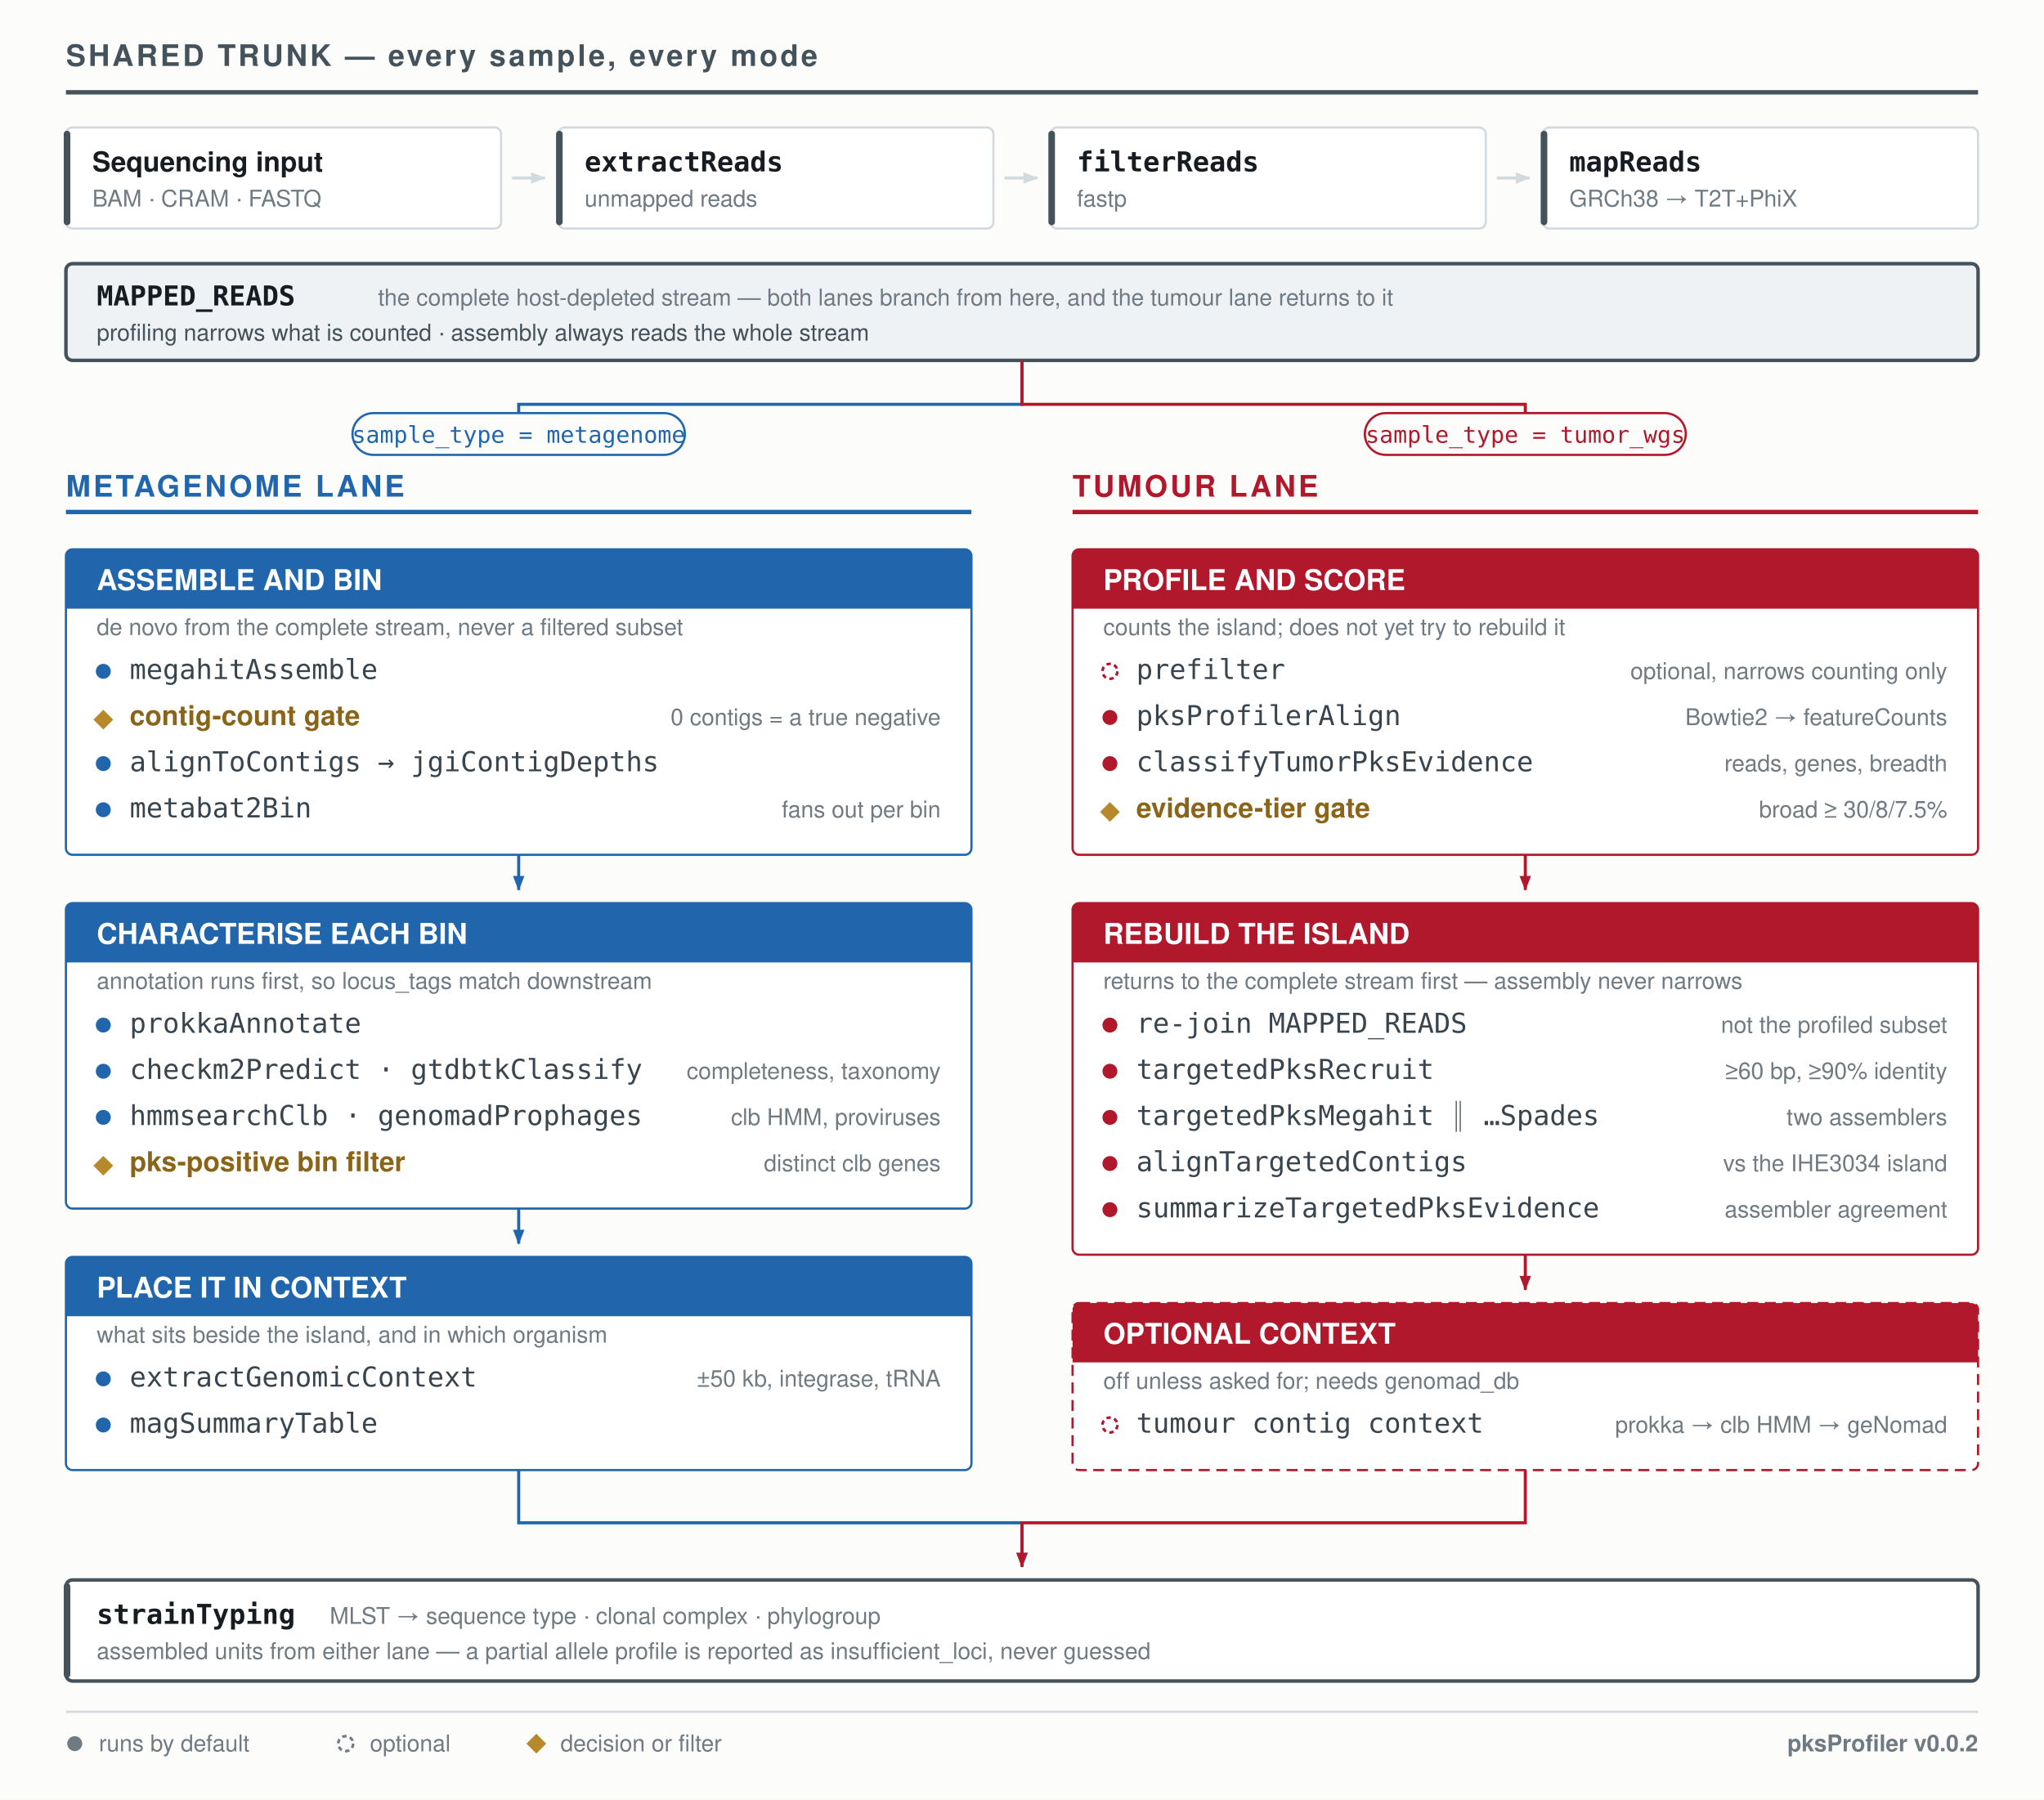
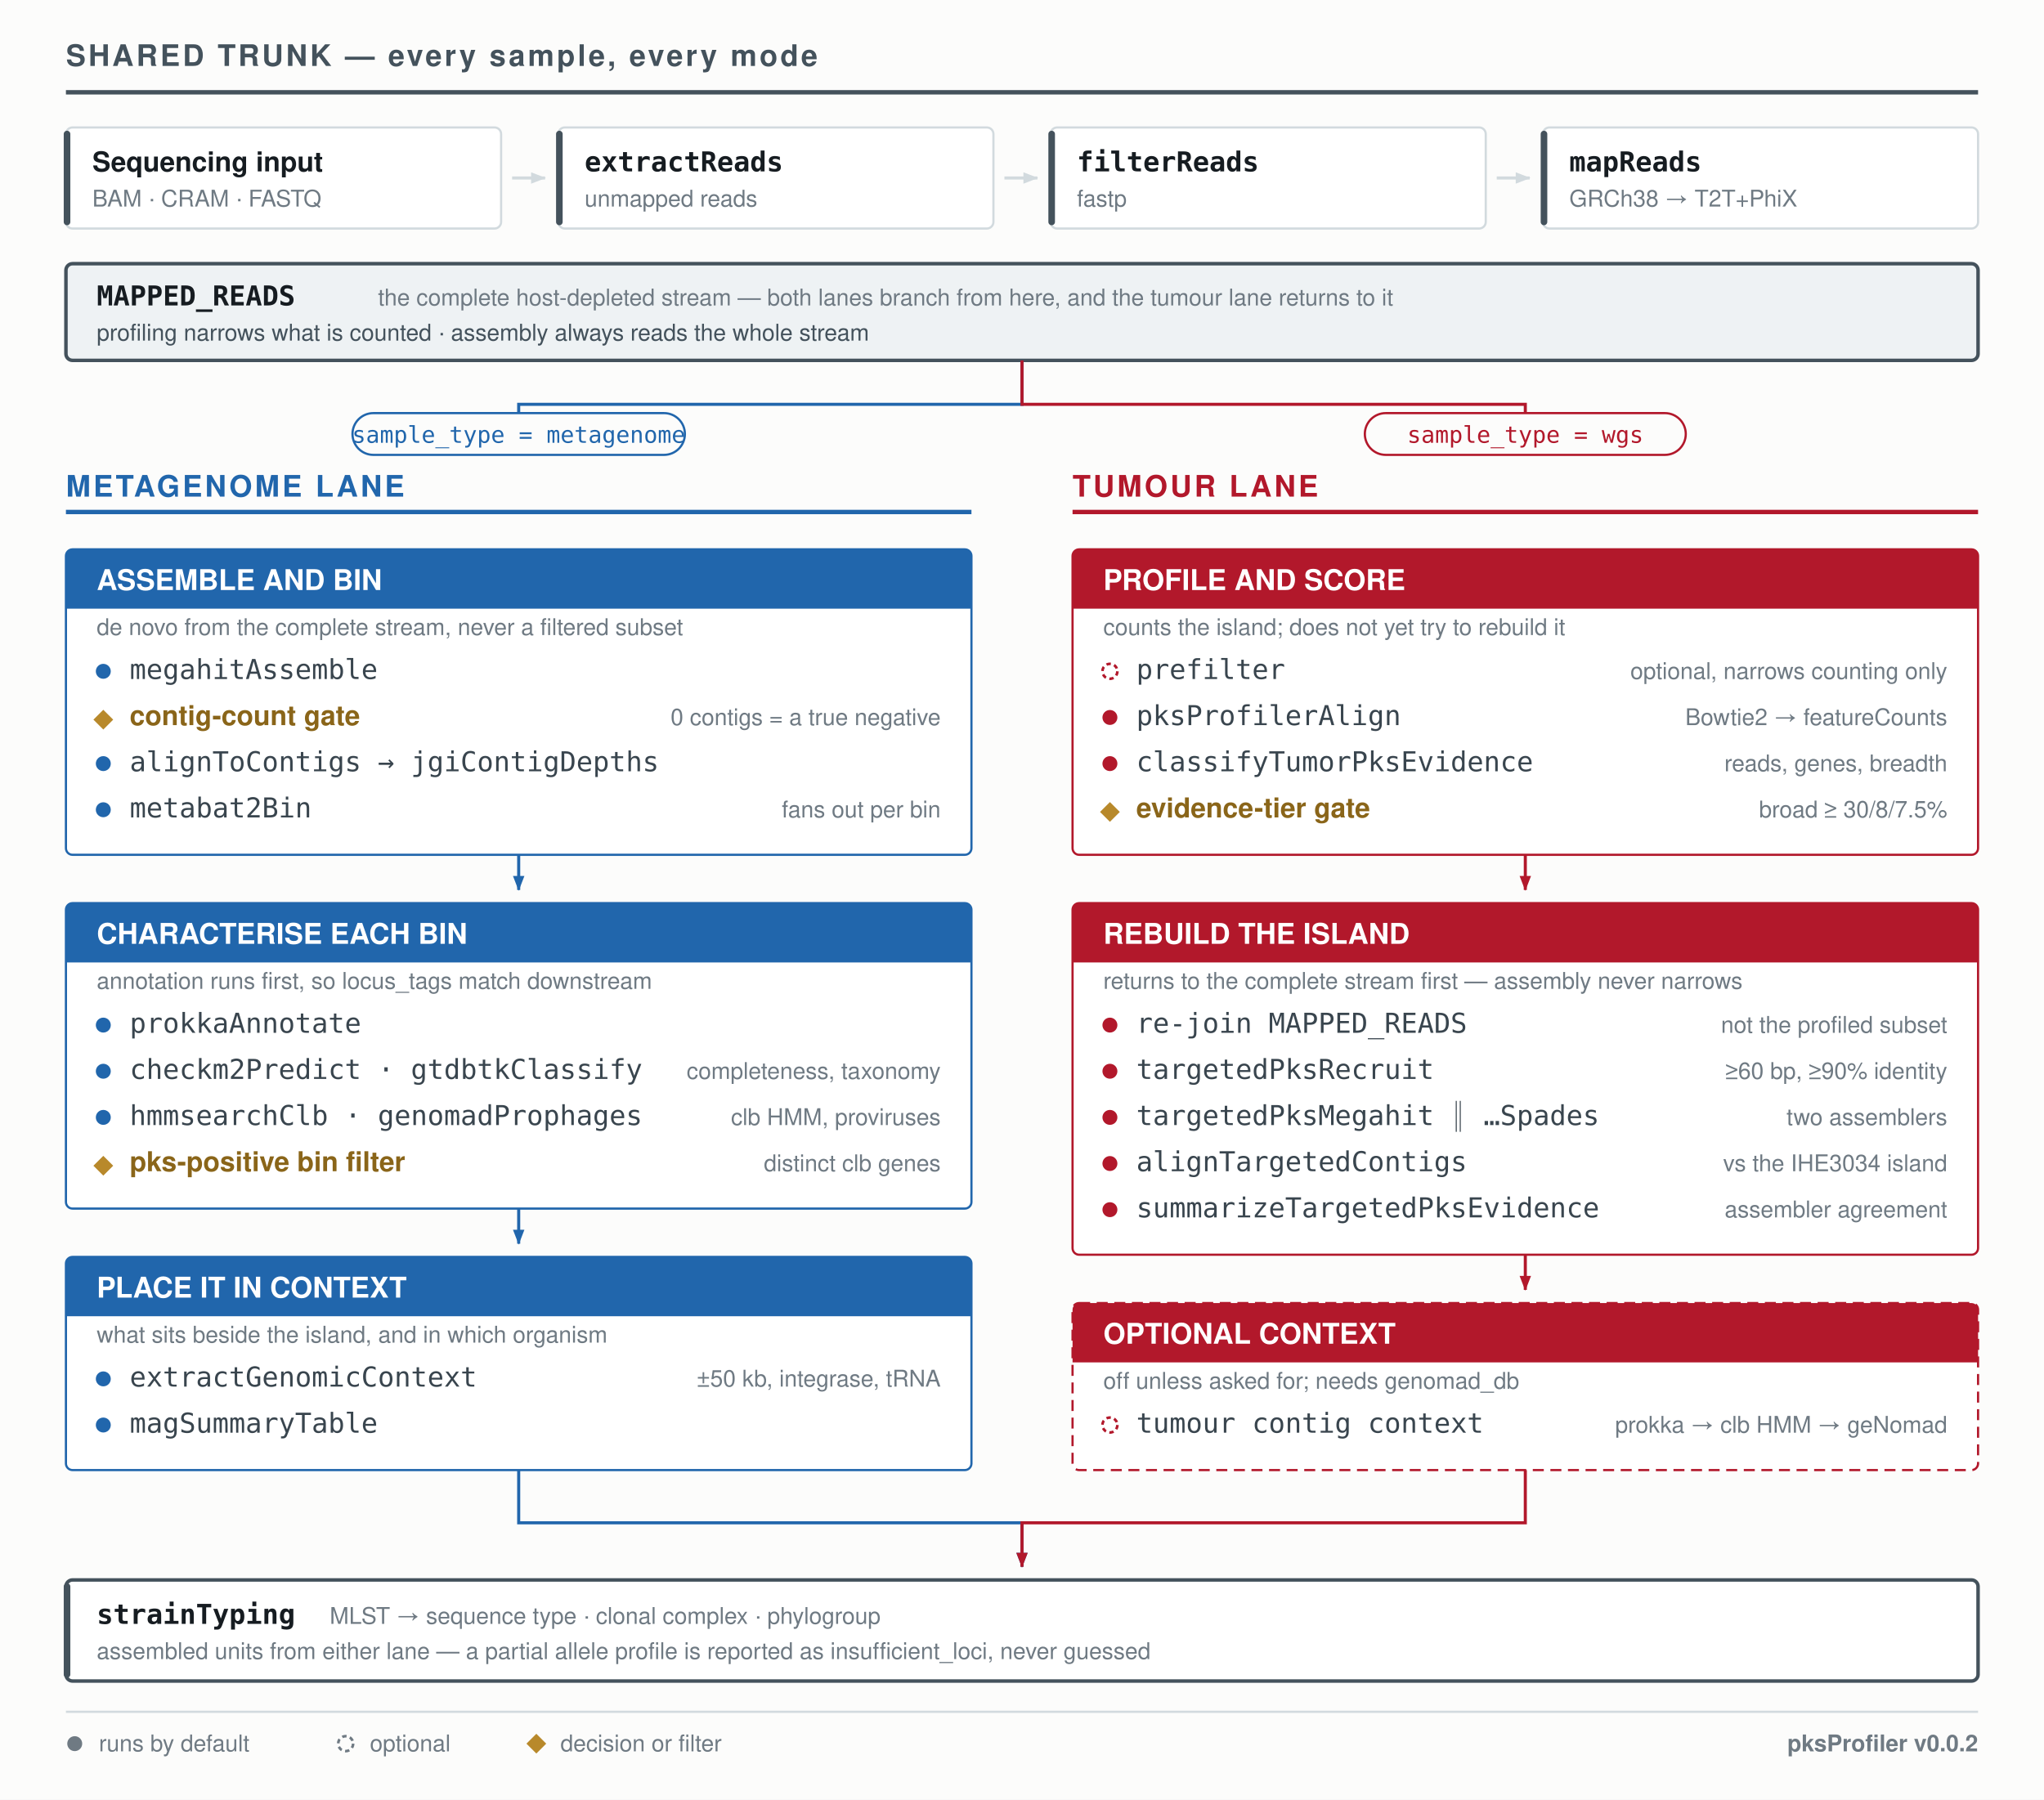
<svg xmlns="http://www.w3.org/2000/svg" width="930" height="819" viewBox="0 0 930 819" role="img" aria-label="pksProfiler workflow: a shared trunk of read extraction, quality filtering and human-read removal produces MAPPED_READS, the complete host-depleted stream, which branches into a metagenome lane that assembles and bins the community and a tumour lane that scores read evidence and then returns to the complete stream to reassemble the island; assembled output from either lane is strain typed">
  <defs>
    <marker id="tip" viewBox="0 0 8 8" refX="6.6" refY="4" markerWidth="5.5" markerHeight="5.5" orient="auto-start-reverse">
      <path d="M0 1.3 L7 4 L0 6.7 z" fill="context-stroke" stroke="none" />
    </marker>
  </defs>
  <rect width="930" height="819" fill="#fcfcfb" />
  <text x="30.0" y="30.0" font-family="Helvetica Neue, Helvetica, Arial, sans-serif" font-size="13.5" font-weight="700" fill="#44525c" text-anchor="start" letter-spacing="1.2">SHARED TRUNK — every sample, every mode</text>
  <path d="M30 42 H900" stroke="#44525c" stroke-width="2" />
  <rect x="30.0" y="58" width="198.0" height="46" rx="3" fill="#ffffff" stroke="#d2dade" stroke-width="1" />
  <path d="M30.5 61 v40" stroke="#44525c" stroke-width="3" stroke-linecap="round" />
  <text x="42.0" y="78.0" font-family="Helvetica Neue, Helvetica, Arial, sans-serif" font-size="12.5" font-weight="600" fill="#161c21" text-anchor="start">Sequencing input</text>
  <text x="42.0" y="94.0" font-family="Helvetica Neue, Helvetica, Arial, sans-serif" font-size="10.5" font-weight="400" fill="#6f7a83" text-anchor="start">BAM · CRAM · FASTQ</text>
  <path d="M233.0 81.0 H248.0" stroke="#d2dade" stroke-width="1.4" marker-end="url(#tip)" />
  <rect x="254.0" y="58" width="198.0" height="46" rx="3" fill="#ffffff" stroke="#d2dade" stroke-width="1" />
  <path d="M254.5 61 v40" stroke="#44525c" stroke-width="3" stroke-linecap="round" />
  <text x="266.0" y="78.0" font-family="ui-monospace, SFMono-Regular, Menlo, Consolas, monospace" font-size="12.5" font-weight="600" fill="#161c21" text-anchor="start">extractReads</text>
  <text x="266.0" y="94.0" font-family="Helvetica Neue, Helvetica, Arial, sans-serif" font-size="10.5" font-weight="400" fill="#6f7a83" text-anchor="start">unmapped reads</text>
  <path d="M457.0 81.0 H472.0" stroke="#d2dade" stroke-width="1.4" marker-end="url(#tip)" />
  <rect x="478.0" y="58" width="198.0" height="46" rx="3" fill="#ffffff" stroke="#d2dade" stroke-width="1" />
  <path d="M478.5 61 v40" stroke="#44525c" stroke-width="3" stroke-linecap="round" />
  <text x="490.0" y="78.0" font-family="ui-monospace, SFMono-Regular, Menlo, Consolas, monospace" font-size="12.5" font-weight="600" fill="#161c21" text-anchor="start">filterReads</text>
  <text x="490.0" y="94.0" font-family="Helvetica Neue, Helvetica, Arial, sans-serif" font-size="10.5" font-weight="400" fill="#6f7a83" text-anchor="start">fastp</text>
  <path d="M681.0 81.0 H696.0" stroke="#d2dade" stroke-width="1.4" marker-end="url(#tip)" />
  <rect x="702.0" y="58" width="198.0" height="46" rx="3" fill="#ffffff" stroke="#d2dade" stroke-width="1" />
  <path d="M702.5 61 v40" stroke="#44525c" stroke-width="3" stroke-linecap="round" />
  <text x="714.0" y="78.0" font-family="ui-monospace, SFMono-Regular, Menlo, Consolas, monospace" font-size="12.5" font-weight="600" fill="#161c21" text-anchor="start">mapReads</text>
  <text x="714.0" y="94.0" font-family="Helvetica Neue, Helvetica, Arial, sans-serif" font-size="10.5" font-weight="400" fill="#6f7a83" text-anchor="start">GRCh38 → T2T+PhiX</text>
  <rect x="30" y="120" width="870" height="44" rx="3" fill="#eef2f4" stroke="#44525c" stroke-width="1.6" />
  <text x="44.0" y="139.0" font-family="ui-monospace, SFMono-Regular, Menlo, Consolas, monospace" font-size="12.5" font-weight="700" fill="#161c21" text-anchor="start">MAPPED_READS</text>
  <text x="172.0" y="139.0" font-family="Helvetica Neue, Helvetica, Arial, sans-serif" font-size="10.5" font-weight="400" fill="#6f7a83" text-anchor="start">the complete host-depleted stream — both lanes branch from here, and the tumour lane returns to it</text>
  <text x="44.0" y="155.0" font-family="Helvetica Neue, Helvetica, Arial, sans-serif" font-size="10.5" font-weight="400" fill="#44525c" text-anchor="start">profiling narrows what is counted · assembly always reads the whole stream</text>
  <path d="M465.0 164 V184 H236.0 V204" fill="none" stroke="#2166ac" stroke-width="1.4" marker-end="url(#tip)" />
  <rect x="160.378" y="188" width="151.244" height="19" rx="9.5" fill="#fcfcfb" stroke="#2166ac" stroke-width="1" />
  <text x="236.0" y="201.5" font-family="ui-monospace, SFMono-Regular, Menlo, Consolas, monospace" font-size="10.5" font-weight="400" fill="#2166ac" text-anchor="middle">sample_type = metagenome</text>
  <path d="M465.0 164 V184 H694.0 V204" fill="none" stroke="#b2182b" stroke-width="1.4" marker-end="url(#tip)" />
  <rect x="620.987" y="188" width="146.025" height="19" rx="9.5" fill="#fcfcfb" stroke="#b2182b" stroke-width="1" />
-   <text x="694.0" y="201.5" font-family="ui-monospace, SFMono-Regular, Menlo, Consolas, monospace" font-size="10.5" font-weight="400" fill="#b2182b" text-anchor="middle">sample_type = tumor_wgs</text>
+   <text x="694.0" y="201.5" font-family="ui-monospace, SFMono-Regular, Menlo, Consolas, monospace" font-size="10.5" font-weight="400" fill="#b2182b" text-anchor="middle">sample_type = wgs</text>
  <text x="30.0" y="226.0" font-family="Helvetica Neue, Helvetica, Arial, sans-serif" font-size="13.5" font-weight="700" fill="#2166ac" text-anchor="start" letter-spacing="1.2">METAGENOME LANE</text>
  <path d="M30 233 H442" stroke="#2166ac" stroke-width="2" />
  <text x="488.0" y="226.0" font-family="Helvetica Neue, Helvetica, Arial, sans-serif" font-size="13.5" font-weight="700" fill="#b2182b" text-anchor="start" letter-spacing="1.2">TUMOUR LANE</text>
  <path d="M488 233 H900" stroke="#b2182b" stroke-width="2" />
  <rect x="30" y="250" width="412" height="139" rx="3" fill="#ffffff" stroke="#2166ac" stroke-width="1" />
  <path d="M30 253 a3 3 0 0 1 3 -3 h406 a3 3 0 0 1 3 3 v24 h-412 z" fill="#2166ac" />
  <text x="44.0" y="268.5" font-family="Helvetica Neue, Helvetica, Arial, sans-serif" font-size="13" font-weight="700" fill="#ffffff" text-anchor="start">ASSEMBLE AND BIN</text>
  <text x="44.0" y="289.0" font-family="Helvetica Neue, Helvetica, Arial, sans-serif" font-size="10.5" font-weight="400" fill="#6f7a83" text-anchor="start">de novo from the complete stream, never a filtered subset</text>
  <circle cx="47" cy="305.5" r="3.4" fill="#2166ac" />
  <text x="59.0" y="309.0" font-family="ui-monospace, SFMono-Regular, Menlo, Consolas, monospace" font-size="12.5" font-weight="500" fill="#39454e" text-anchor="start">megahitAssemble</text>
  <path d="M47 323 l4.5 4.5 l-4.5 4.5 l-4.5 -4.5 z" fill="#b8892b" />
  <text x="59.0" y="330.0" font-family="Helvetica Neue, Helvetica, Arial, sans-serif" font-size="12.5" font-weight="600" fill="#8a6519" text-anchor="start">contig-count gate</text>
  <text x="428.0" y="330.0" font-family="Helvetica Neue, Helvetica, Arial, sans-serif" font-size="10.5" font-weight="400" fill="#6f7a83" text-anchor="end">0 contigs = a true negative</text>
  <circle cx="47" cy="347.5" r="3.4" fill="#2166ac" />
  <text x="59.0" y="351.0" font-family="ui-monospace, SFMono-Regular, Menlo, Consolas, monospace" font-size="12.5" font-weight="500" fill="#39454e" text-anchor="start">alignToContigs → jgiContigDepths</text>
  <circle cx="47" cy="368.5" r="3.4" fill="#2166ac" />
  <text x="59.0" y="372.0" font-family="ui-monospace, SFMono-Regular, Menlo, Consolas, monospace" font-size="12.5" font-weight="500" fill="#39454e" text-anchor="start">metabat2Bin</text>
  <text x="428.0" y="372.0" font-family="Helvetica Neue, Helvetica, Arial, sans-serif" font-size="10.5" font-weight="400" fill="#6f7a83" text-anchor="end">fans out per bin</text>
  <path d="M236.0 389 V405" stroke="#2166ac" stroke-width="1.4" marker-end="url(#tip)" />
  <rect x="30" y="411" width="412" height="139" rx="3" fill="#ffffff" stroke="#2166ac" stroke-width="1" />
  <path d="M30 414 a3 3 0 0 1 3 -3 h406 a3 3 0 0 1 3 3 v24 h-412 z" fill="#2166ac" />
  <text x="44.0" y="429.5" font-family="Helvetica Neue, Helvetica, Arial, sans-serif" font-size="13" font-weight="700" fill="#ffffff" text-anchor="start">CHARACTERISE EACH BIN</text>
  <text x="44.0" y="450.0" font-family="Helvetica Neue, Helvetica, Arial, sans-serif" font-size="10.5" font-weight="400" fill="#6f7a83" text-anchor="start">annotation runs first, so locus_tags match downstream</text>
  <circle cx="47" cy="466.5" r="3.4" fill="#2166ac" />
  <text x="59.0" y="470.0" font-family="ui-monospace, SFMono-Regular, Menlo, Consolas, monospace" font-size="12.5" font-weight="500" fill="#39454e" text-anchor="start">prokkaAnnotate</text>
  <circle cx="47" cy="487.5" r="3.4" fill="#2166ac" />
  <text x="59.0" y="491.0" font-family="ui-monospace, SFMono-Regular, Menlo, Consolas, monospace" font-size="12.5" font-weight="500" fill="#39454e" text-anchor="start">checkm2Predict · gtdbtkClassify</text>
  <text x="428.0" y="491.0" font-family="Helvetica Neue, Helvetica, Arial, sans-serif" font-size="10.5" font-weight="400" fill="#6f7a83" text-anchor="end">completeness, taxonomy</text>
  <circle cx="47" cy="508.5" r="3.4" fill="#2166ac" />
  <text x="59.0" y="512.0" font-family="ui-monospace, SFMono-Regular, Menlo, Consolas, monospace" font-size="12.5" font-weight="500" fill="#39454e" text-anchor="start">hmmsearchClb · genomadProphages</text>
  <text x="428.0" y="512.0" font-family="Helvetica Neue, Helvetica, Arial, sans-serif" font-size="10.5" font-weight="400" fill="#6f7a83" text-anchor="end">clb HMM, proviruses</text>
  <path d="M47 526 l4.5 4.5 l-4.5 4.5 l-4.5 -4.5 z" fill="#b8892b" />
  <text x="59.0" y="533.0" font-family="Helvetica Neue, Helvetica, Arial, sans-serif" font-size="12.5" font-weight="600" fill="#8a6519" text-anchor="start">pks-positive bin filter</text>
  <text x="428.0" y="533.0" font-family="Helvetica Neue, Helvetica, Arial, sans-serif" font-size="10.5" font-weight="400" fill="#6f7a83" text-anchor="end">distinct clb genes</text>
  <path d="M236.0 550 V566" stroke="#2166ac" stroke-width="1.4" marker-end="url(#tip)" />
  <rect x="30" y="572" width="412" height="97" rx="3" fill="#ffffff" stroke="#2166ac" stroke-width="1" />
  <path d="M30 575 a3 3 0 0 1 3 -3 h406 a3 3 0 0 1 3 3 v24 h-412 z" fill="#2166ac" />
  <text x="44.0" y="590.5" font-family="Helvetica Neue, Helvetica, Arial, sans-serif" font-size="13" font-weight="700" fill="#ffffff" text-anchor="start">PLACE IT IN CONTEXT</text>
  <text x="44.0" y="611.0" font-family="Helvetica Neue, Helvetica, Arial, sans-serif" font-size="10.5" font-weight="400" fill="#6f7a83" text-anchor="start">what sits beside the island, and in which organism</text>
  <circle cx="47" cy="627.5" r="3.4" fill="#2166ac" />
  <text x="59.0" y="631.0" font-family="ui-monospace, SFMono-Regular, Menlo, Consolas, monospace" font-size="12.5" font-weight="500" fill="#39454e" text-anchor="start">extractGenomicContext</text>
  <text x="428.0" y="631.0" font-family="Helvetica Neue, Helvetica, Arial, sans-serif" font-size="10.5" font-weight="400" fill="#6f7a83" text-anchor="end">±50 kb, integrase, tRNA</text>
  <circle cx="47" cy="648.5" r="3.4" fill="#2166ac" />
  <text x="59.0" y="652.0" font-family="ui-monospace, SFMono-Regular, Menlo, Consolas, monospace" font-size="12.5" font-weight="500" fill="#39454e" text-anchor="start">magSummaryTable</text>
  <rect x="488" y="250" width="412" height="139" rx="3" fill="#ffffff" stroke="#b2182b" stroke-width="1" />
  <path d="M488 253 a3 3 0 0 1 3 -3 h406 a3 3 0 0 1 3 3 v24 h-412 z" fill="#b2182b" />
  <text x="502.0" y="268.5" font-family="Helvetica Neue, Helvetica, Arial, sans-serif" font-size="13" font-weight="700" fill="#ffffff" text-anchor="start">PROFILE AND SCORE</text>
  <text x="502.0" y="289.0" font-family="Helvetica Neue, Helvetica, Arial, sans-serif" font-size="10.5" font-weight="400" fill="#6f7a83" text-anchor="start">counts the island; does not yet try to rebuild it</text>
  <circle cx="505" cy="305.5" r="3.4" fill="none" stroke="#b2182b" stroke-width="1.2" stroke-dasharray="2 1.6" />
  <text x="517.0" y="309.0" font-family="ui-monospace, SFMono-Regular, Menlo, Consolas, monospace" font-size="12.5" font-weight="500" fill="#39454e" text-anchor="start">prefilter</text>
  <text x="886.0" y="309.0" font-family="Helvetica Neue, Helvetica, Arial, sans-serif" font-size="10.5" font-weight="400" fill="#6f7a83" text-anchor="end">optional, narrows counting only</text>
  <circle cx="505" cy="326.5" r="3.4" fill="#b2182b" />
  <text x="517.0" y="330.0" font-family="ui-monospace, SFMono-Regular, Menlo, Consolas, monospace" font-size="12.5" font-weight="500" fill="#39454e" text-anchor="start">pksProfilerAlign</text>
  <text x="886.0" y="330.0" font-family="Helvetica Neue, Helvetica, Arial, sans-serif" font-size="10.5" font-weight="400" fill="#6f7a83" text-anchor="end">Bowtie2 → featureCounts</text>
  <circle cx="505" cy="347.5" r="3.4" fill="#b2182b" />
  <text x="517.0" y="351.0" font-family="ui-monospace, SFMono-Regular, Menlo, Consolas, monospace" font-size="12.5" font-weight="500" fill="#39454e" text-anchor="start">classifyTumorPksEvidence</text>
  <text x="886.0" y="351.0" font-family="Helvetica Neue, Helvetica, Arial, sans-serif" font-size="10.5" font-weight="400" fill="#6f7a83" text-anchor="end">reads, genes, breadth</text>
  <path d="M505 365 l4.5 4.5 l-4.5 4.5 l-4.5 -4.5 z" fill="#b8892b" />
  <text x="517.0" y="372.0" font-family="Helvetica Neue, Helvetica, Arial, sans-serif" font-size="12.5" font-weight="600" fill="#8a6519" text-anchor="start">evidence-tier gate</text>
  <text x="886.0" y="372.0" font-family="Helvetica Neue, Helvetica, Arial, sans-serif" font-size="10.5" font-weight="400" fill="#6f7a83" text-anchor="end">broad ≥ 30/8/7.5%</text>
  <path d="M694.0 389 V405" stroke="#b2182b" stroke-width="1.4" marker-end="url(#tip)" />
  <rect x="488" y="411" width="412" height="160" rx="3" fill="#ffffff" stroke="#b2182b" stroke-width="1" />
  <path d="M488 414 a3 3 0 0 1 3 -3 h406 a3 3 0 0 1 3 3 v24 h-412 z" fill="#b2182b" />
  <text x="502.0" y="429.5" font-family="Helvetica Neue, Helvetica, Arial, sans-serif" font-size="13" font-weight="700" fill="#ffffff" text-anchor="start">REBUILD THE ISLAND</text>
  <text x="502.0" y="450.0" font-family="Helvetica Neue, Helvetica, Arial, sans-serif" font-size="10.5" font-weight="400" fill="#6f7a83" text-anchor="start">returns to the complete stream first — assembly never narrows</text>
  <circle cx="505" cy="466.5" r="3.4" fill="#b2182b" />
  <text x="517.0" y="470.0" font-family="ui-monospace, SFMono-Regular, Menlo, Consolas, monospace" font-size="12.5" font-weight="500" fill="#39454e" text-anchor="start">re-join MAPPED_READS</text>
  <text x="886.0" y="470.0" font-family="Helvetica Neue, Helvetica, Arial, sans-serif" font-size="10.5" font-weight="400" fill="#6f7a83" text-anchor="end">not the profiled subset</text>
  <circle cx="505" cy="487.5" r="3.4" fill="#b2182b" />
  <text x="517.0" y="491.0" font-family="ui-monospace, SFMono-Regular, Menlo, Consolas, monospace" font-size="12.5" font-weight="500" fill="#39454e" text-anchor="start">targetedPksRecruit</text>
  <text x="886.0" y="491.0" font-family="Helvetica Neue, Helvetica, Arial, sans-serif" font-size="10.5" font-weight="400" fill="#6f7a83" text-anchor="end">≥60 bp, ≥90% identity</text>
  <circle cx="505" cy="508.5" r="3.4" fill="#b2182b" />
  <text x="517.0" y="512.0" font-family="ui-monospace, SFMono-Regular, Menlo, Consolas, monospace" font-size="12.5" font-weight="500" fill="#39454e" text-anchor="start">targetedPksMegahit ∥ …Spades</text>
  <text x="886.0" y="512.0" font-family="Helvetica Neue, Helvetica, Arial, sans-serif" font-size="10.5" font-weight="400" fill="#6f7a83" text-anchor="end">two assemblers</text>
  <circle cx="505" cy="529.5" r="3.4" fill="#b2182b" />
  <text x="517.0" y="533.0" font-family="ui-monospace, SFMono-Regular, Menlo, Consolas, monospace" font-size="12.5" font-weight="500" fill="#39454e" text-anchor="start">alignTargetedContigs</text>
  <text x="886.0" y="533.0" font-family="Helvetica Neue, Helvetica, Arial, sans-serif" font-size="10.5" font-weight="400" fill="#6f7a83" text-anchor="end">vs the IHE3034 island</text>
  <circle cx="505" cy="550.5" r="3.4" fill="#b2182b" />
  <text x="517.0" y="554.0" font-family="ui-monospace, SFMono-Regular, Menlo, Consolas, monospace" font-size="12.5" font-weight="500" fill="#39454e" text-anchor="start">summarizeTargetedPksEvidence</text>
  <text x="886.0" y="554.0" font-family="Helvetica Neue, Helvetica, Arial, sans-serif" font-size="10.5" font-weight="400" fill="#6f7a83" text-anchor="end">assembler agreement</text>
  <path d="M694.0 571 V587" stroke="#b2182b" stroke-width="1.4" marker-end="url(#tip)" />
  <rect x="488" y="593" width="412" height="76" rx="3" fill="#ffffff" stroke="#b2182b" stroke-width="1" stroke-dasharray="5 3" />
  <path d="M488 596 a3 3 0 0 1 3 -3 h406 a3 3 0 0 1 3 3 v24 h-412 z" fill="#b2182b" />
  <text x="502.0" y="611.5" font-family="Helvetica Neue, Helvetica, Arial, sans-serif" font-size="13" font-weight="700" fill="#ffffff" text-anchor="start">OPTIONAL CONTEXT</text>
  <text x="502.0" y="632.0" font-family="Helvetica Neue, Helvetica, Arial, sans-serif" font-size="10.5" font-weight="400" fill="#6f7a83" text-anchor="start">off unless asked for; needs genomad_db</text>
  <circle cx="505" cy="648.5" r="3.4" fill="none" stroke="#b2182b" stroke-width="1.2" stroke-dasharray="2 1.6" />
  <text x="517.0" y="652.0" font-family="ui-monospace, SFMono-Regular, Menlo, Consolas, monospace" font-size="12.5" font-weight="500" fill="#39454e" text-anchor="start">tumour contig context</text>
  <text x="886.0" y="652.0" font-family="Helvetica Neue, Helvetica, Arial, sans-serif" font-size="10.5" font-weight="400" fill="#6f7a83" text-anchor="end">prokka → clb HMM → geNomad</text>
  <path d="M236.0 669 V693 H465.0 V713" fill="none" stroke="#2166ac" stroke-width="1.4" marker-end="url(#tip)" />
  <path d="M694.0 669 V693 H465.0 V713" fill="none" stroke="#b2182b" stroke-width="1.4" marker-end="url(#tip)" />
  <rect x="30" y="719" width="870" height="46" rx="3" fill="#ffffff" stroke="#44525c" stroke-width="1.6" />
  <path d="M30.5 722 v40" stroke="#44525c" stroke-width="3" stroke-linecap="round" />
  <text x="44.0" y="739.0" font-family="ui-monospace, SFMono-Regular, Menlo, Consolas, monospace" font-size="12.5" font-weight="700" fill="#161c21" text-anchor="start">strainTyping</text>
  <text x="150.0" y="739.0" font-family="Helvetica Neue, Helvetica, Arial, sans-serif" font-size="10.5" font-weight="400" fill="#6f7a83" text-anchor="start">MLST → sequence type · clonal complex · phylogroup</text>
  <text x="44.0" y="755.0" font-family="Helvetica Neue, Helvetica, Arial, sans-serif" font-size="10.5" font-weight="400" fill="#6f7a83" text-anchor="start">assembled units from either lane — a partial allele profile is reported as insufficient_loci, never guessed</text>
  <path d="M30 779 H900" stroke="#d2dade" stroke-width="1" />
  <circle cx="34" cy="793.5" r="3.4" fill="#6f7a83" />
  <text x="45.0" y="797.0" font-family="Helvetica Neue, Helvetica, Arial, sans-serif" font-size="10.5" font-weight="400" fill="#6f7a83" text-anchor="start">runs by default</text>
  <circle cx="157.278" cy="793.5" r="3.4" fill="none" stroke="#6f7a83" stroke-width="1.2" stroke-dasharray="2 1.6" />
  <text x="168.3" y="797.0" font-family="Helvetica Neue, Helvetica, Arial, sans-serif" font-size="10.5" font-weight="400" fill="#6f7a83" text-anchor="start">optional</text>
  <path d="M244.025 789 l4.5 4.5 l-4.5 4.5 l-4.5 -4.5 z" fill="#b8892b" />
  <text x="255.0" y="797.0" font-family="Helvetica Neue, Helvetica, Arial, sans-serif" font-size="10.5" font-weight="400" fill="#6f7a83" text-anchor="start">decision or filter</text>
  <text x="900.0" y="797.0" font-family="Helvetica Neue, Helvetica, Arial, sans-serif" font-size="10.5" font-weight="600" fill="#6f7a83" text-anchor="end">pksProfiler v0.0.2</text>
</svg>
